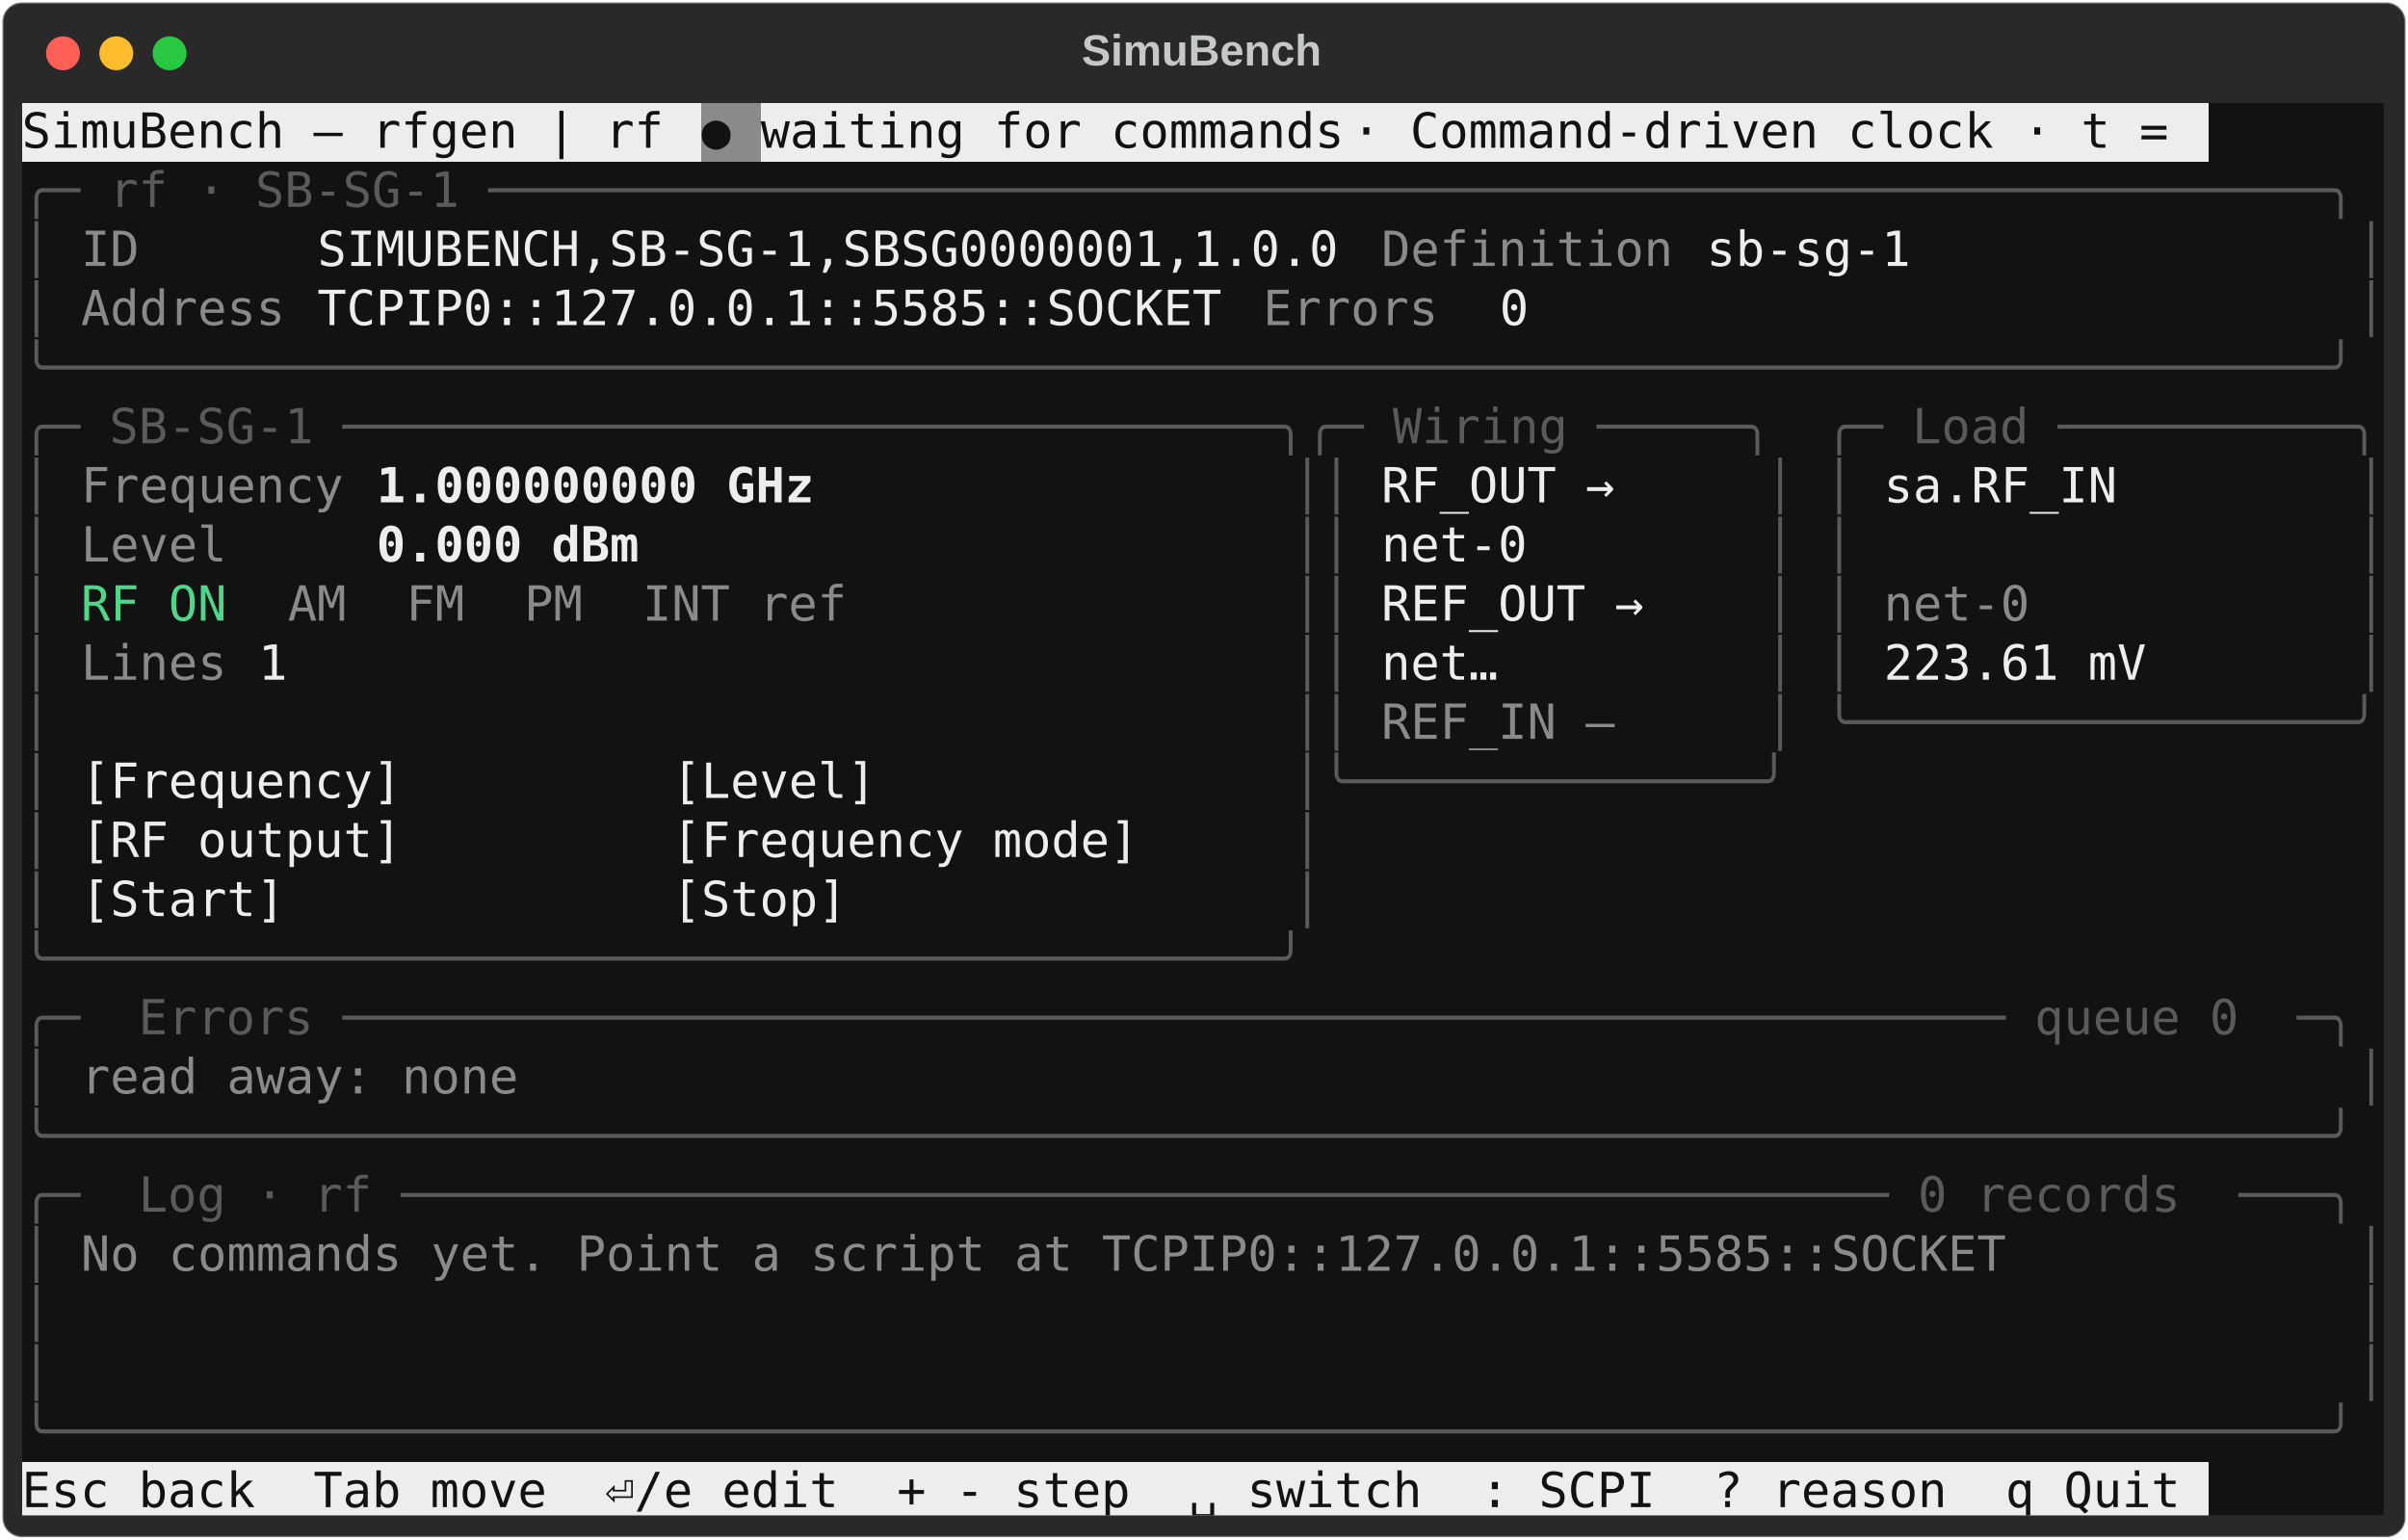
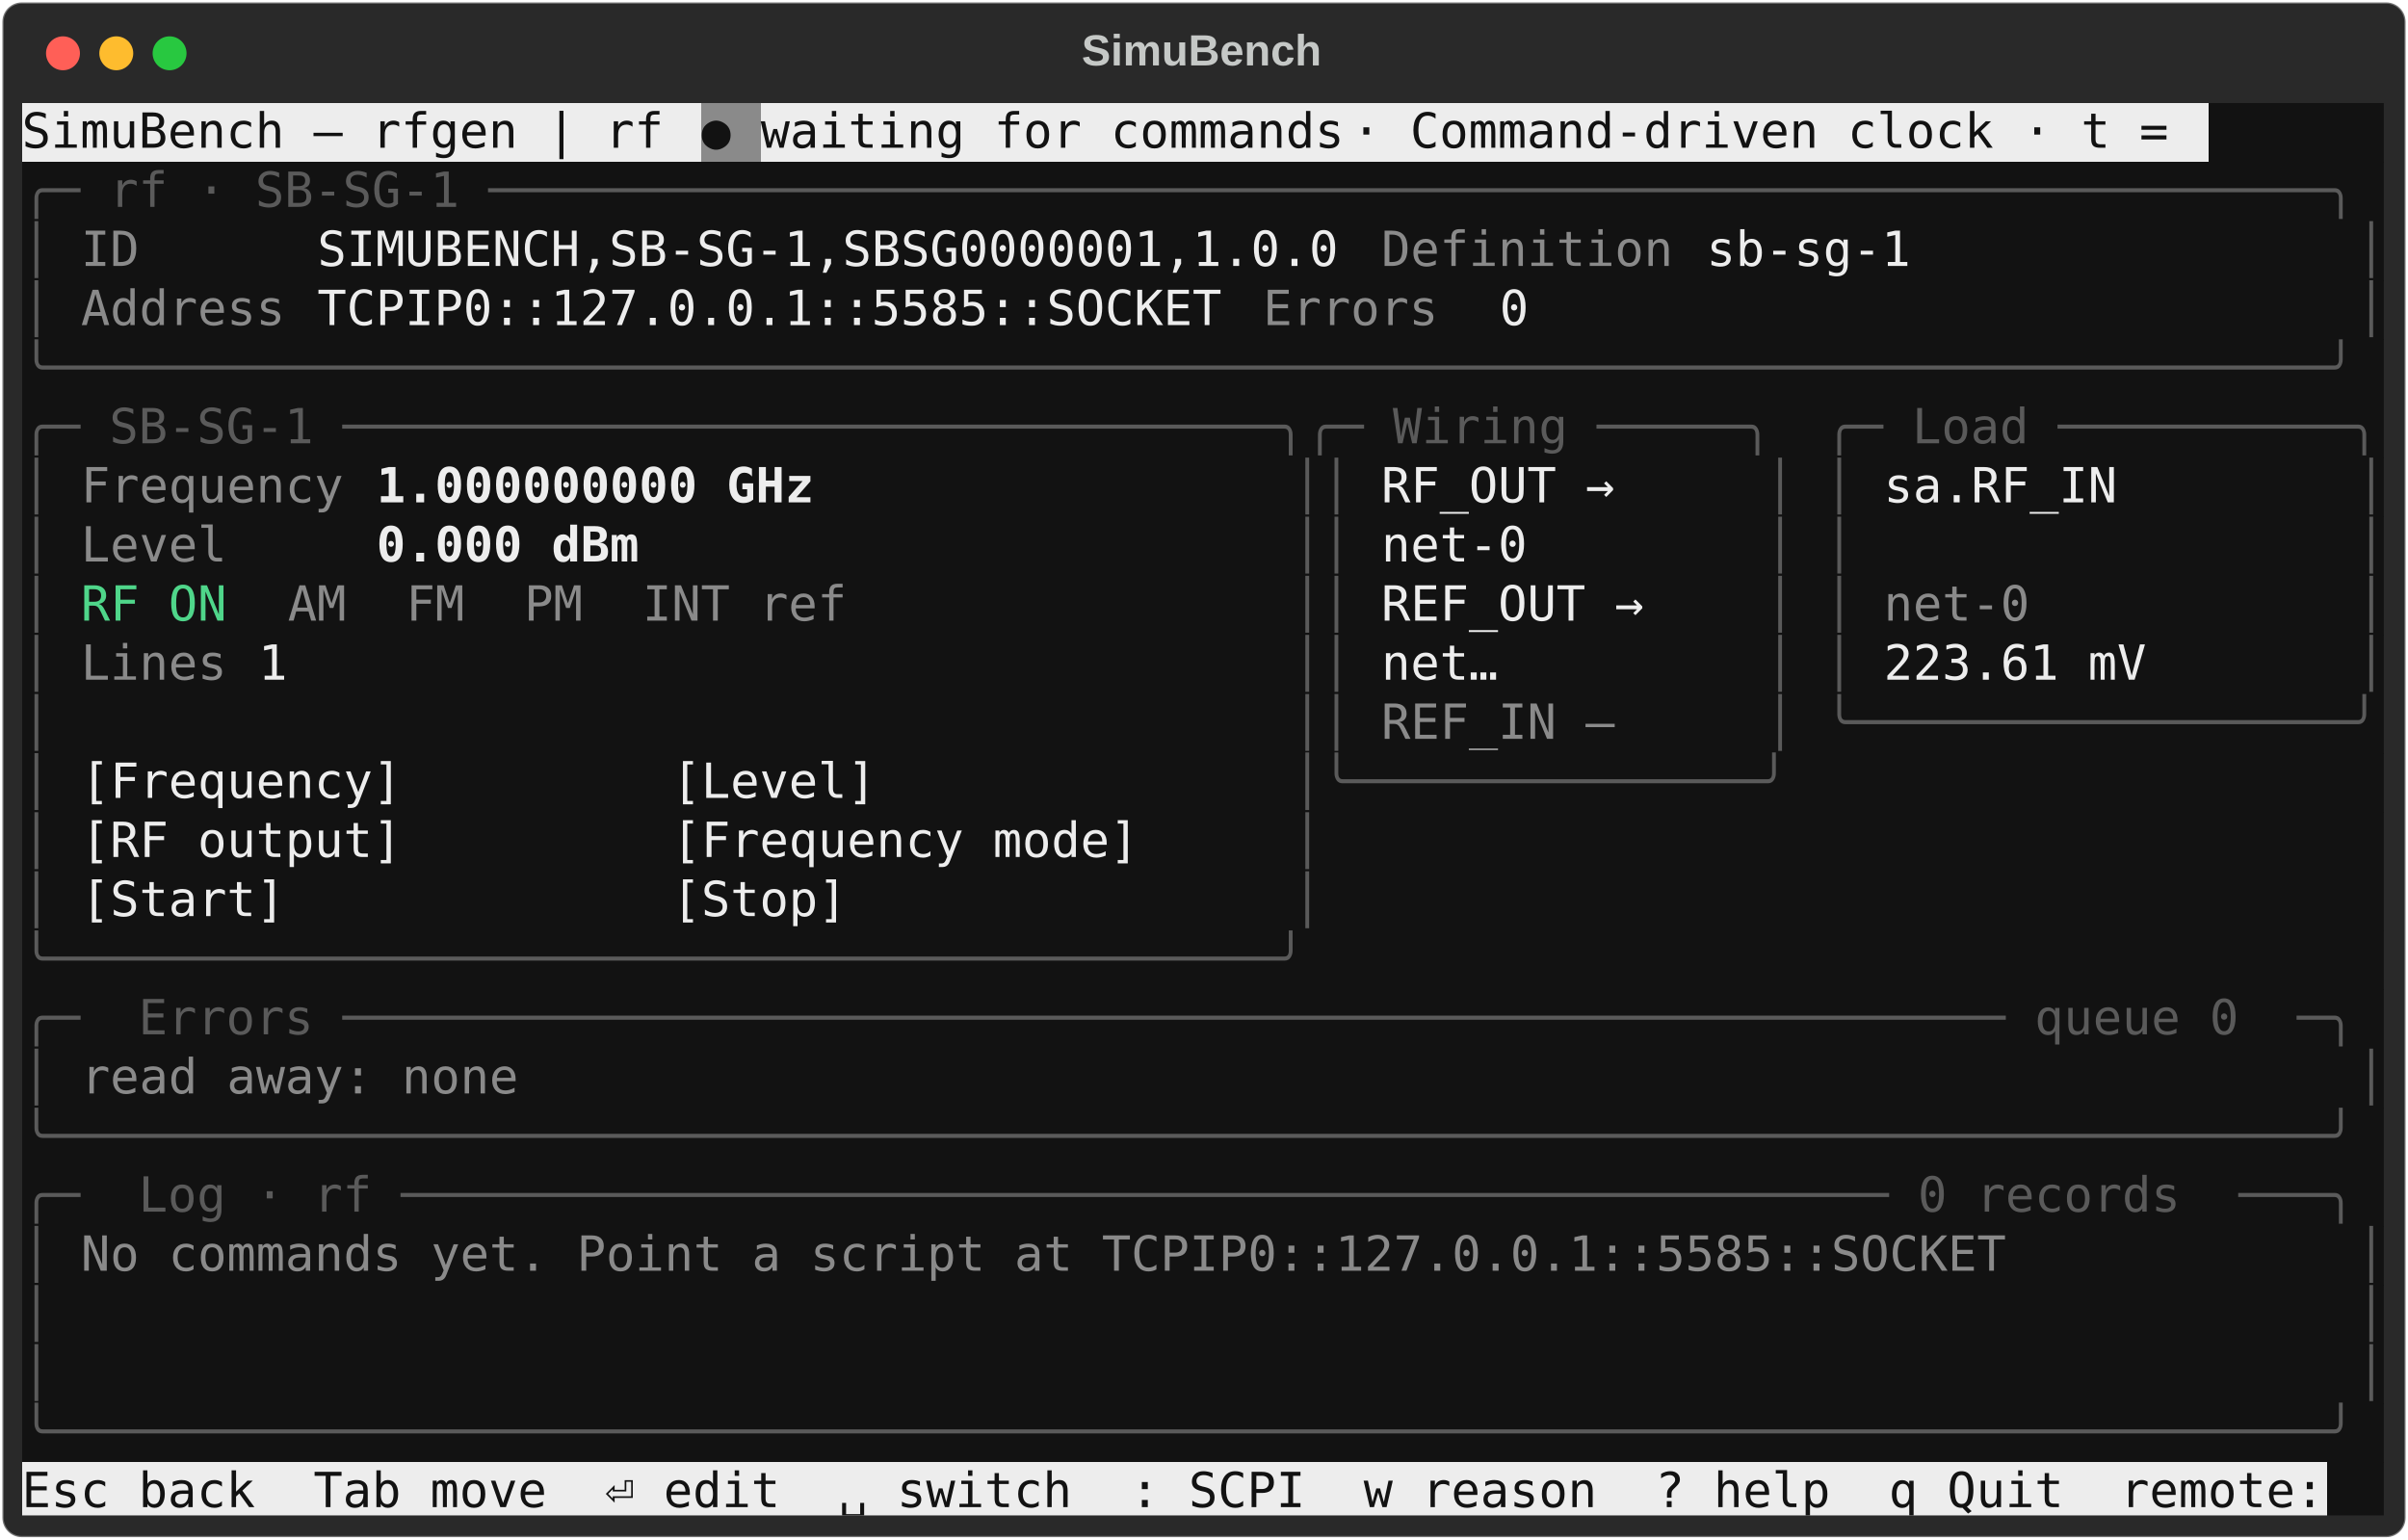
<svg xmlns="http://www.w3.org/2000/svg" class="rich-terminal" viewBox="0 0 994 635.6">
  <style>

    @font-face {
        font-family: "Fira Code";
        src: local("FiraCode-Regular"),
                url("https://cdnjs.cloudflare.com/ajax/libs/firacode/6.2.0/woff2/FiraCode-Regular.woff2") format("woff2"),
                url("https://cdnjs.cloudflare.com/ajax/libs/firacode/6.2.0/woff/FiraCode-Regular.woff") format("woff");
        font-style: normal;
        font-weight: 400;
    }
    @font-face {
        font-family: "Fira Code";
        src: local("FiraCode-Bold"),
                url("https://cdnjs.cloudflare.com/ajax/libs/firacode/6.2.0/woff2/FiraCode-Bold.woff2") format("woff2"),
                url("https://cdnjs.cloudflare.com/ajax/libs/firacode/6.2.0/woff/FiraCode-Bold.woff") format("woff");
        font-style: bold;
        font-weight: 700;
    }

    .terminal-matrix {
        font-family: Fira Code, monospace;
        font-size: 20px;
        line-height: 24.4px;
        font-variant-east-asian: full-width;
    }

    .terminal-title {
        font-size: 18px;
        font-weight: bold;
        font-family: arial;
    }

    .terminal-r1 { fill: #121212 }
.terminal-r2 { fill: #c5c8c6 }
.terminal-r3 { fill: #5a5a5a }
.terminal-r4 { fill: #8a8a8a }
.terminal-r5 { fill: #ededed }
.terminal-r6 { fill: #ededed;font-weight: bold }
.terminal-r7 { fill: #4fd68a }
    </style>
  <defs>
    <clipPath id="terminal-clip-terminal">
      <rect x="0" y="0" width="975.0" height="584.6" />
    </clipPath>
    <clipPath id="terminal-line-0">
      <rect x="0" y="1.5" width="976" height="24.65" />
    </clipPath>
    <clipPath id="terminal-line-1">
      <rect x="0" y="25.9" width="976" height="24.65" />
    </clipPath>
    <clipPath id="terminal-line-2">
      <rect x="0" y="50.3" width="976" height="24.65" />
    </clipPath>
    <clipPath id="terminal-line-3">
      <rect x="0" y="74.7" width="976" height="24.65" />
    </clipPath>
    <clipPath id="terminal-line-4">
      <rect x="0" y="99.1" width="976" height="24.65" />
    </clipPath>
    <clipPath id="terminal-line-5">
      <rect x="0" y="123.5" width="976" height="24.65" />
    </clipPath>
    <clipPath id="terminal-line-6">
      <rect x="0" y="147.9" width="976" height="24.65" />
    </clipPath>
    <clipPath id="terminal-line-7">
      <rect x="0" y="172.3" width="976" height="24.65" />
    </clipPath>
    <clipPath id="terminal-line-8">
      <rect x="0" y="196.7" width="976" height="24.65" />
    </clipPath>
    <clipPath id="terminal-line-9">
      <rect x="0" y="221.1" width="976" height="24.65" />
    </clipPath>
    <clipPath id="terminal-line-10">
      <rect x="0" y="245.5" width="976" height="24.65" />
    </clipPath>
    <clipPath id="terminal-line-11">
      <rect x="0" y="269.9" width="976" height="24.65" />
    </clipPath>
    <clipPath id="terminal-line-12">
      <rect x="0" y="294.3" width="976" height="24.65" />
    </clipPath>
    <clipPath id="terminal-line-13">
      <rect x="0" y="318.7" width="976" height="24.65" />
    </clipPath>
    <clipPath id="terminal-line-14">
      <rect x="0" y="343.1" width="976" height="24.65" />
    </clipPath>
    <clipPath id="terminal-line-15">
      <rect x="0" y="367.5" width="976" height="24.65" />
    </clipPath>
    <clipPath id="terminal-line-16">
      <rect x="0" y="391.9" width="976" height="24.65" />
    </clipPath>
    <clipPath id="terminal-line-17">
      <rect x="0" y="416.3" width="976" height="24.65" />
    </clipPath>
    <clipPath id="terminal-line-18">
      <rect x="0" y="440.7" width="976" height="24.65" />
    </clipPath>
    <clipPath id="terminal-line-19">
      <rect x="0" y="465.1" width="976" height="24.65" />
    </clipPath>
    <clipPath id="terminal-line-20">
      <rect x="0" y="489.5" width="976" height="24.65" />
    </clipPath>
    <clipPath id="terminal-line-21">
      <rect x="0" y="513.9" width="976" height="24.65" />
    </clipPath>
    <clipPath id="terminal-line-22">
      <rect x="0" y="538.3" width="976" height="24.65" />
    </clipPath>
  </defs>
  <rect fill="#292929" stroke="rgba(255,255,255,0.35)" stroke-width="1" x="1" y="1" width="992" height="633.6" rx="8" />
  <text class="terminal-title" fill="#c5c8c6" text-anchor="middle" x="496" y="27">SimuBench</text>
  <g transform="translate(26,22)">
    <circle cx="0" cy="0" r="7" fill="#ff5f57" />
    <circle cx="22" cy="0" r="7" fill="#febc2e" />
    <circle cx="44" cy="0" r="7" fill="#28c840" />
  </g>
  <g transform="translate(9, 41)" clip-path="url(#terminal-clip-terminal)">
    <rect fill="#ededed" x="0" y="1.5" width="268.4" height="24.65" shape-rendering="crispEdges" />
    <rect fill="#ededed" x="268.4" y="1.5" width="12.2" height="24.65" shape-rendering="crispEdges" />
    <rect fill="#8a8a8a" x="280.6" y="1.5" width="24.4" height="24.65" shape-rendering="crispEdges" />
    <rect fill="#ededed" x="305" y="1.5" width="244" height="24.65" shape-rendering="crispEdges" />
    <rect fill="#ededed" x="549" y="1.5" width="353.8" height="24.65" shape-rendering="crispEdges" />
    <rect fill="#121212" x="902.8" y="1.5" width="73.2" height="24.65" shape-rendering="crispEdges" />
    <rect fill="#121212" x="0" y="25.9" width="976" height="24.65" shape-rendering="crispEdges" />
    <rect fill="#121212" x="0" y="50.3" width="12.2" height="24.65" shape-rendering="crispEdges" />
    <rect fill="#121212" x="12.2" y="50.3" width="12.2" height="24.65" shape-rendering="crispEdges" />
    <rect fill="#121212" x="24.4" y="50.3" width="97.6" height="24.65" shape-rendering="crispEdges" />
    <rect fill="#121212" x="122" y="50.3" width="439.2" height="24.65" shape-rendering="crispEdges" />
    <rect fill="#121212" x="561.2" y="50.3" width="134.2" height="24.65" shape-rendering="crispEdges" />
    <rect fill="#121212" x="695.4" y="50.3" width="256.2" height="24.65" shape-rendering="crispEdges" />
    <rect fill="#121212" x="951.6" y="50.3" width="12.2" height="24.65" shape-rendering="crispEdges" />
    <rect fill="#121212" x="963.8" y="50.3" width="12.2" height="24.65" shape-rendering="crispEdges" />
    <rect fill="#121212" x="0" y="74.7" width="12.2" height="24.65" shape-rendering="crispEdges" />
    <rect fill="#121212" x="12.2" y="74.7" width="12.2" height="24.65" shape-rendering="crispEdges" />
    <rect fill="#121212" x="24.4" y="74.7" width="97.6" height="24.65" shape-rendering="crispEdges" />
    <rect fill="#121212" x="122" y="74.7" width="390.4" height="24.65" shape-rendering="crispEdges" />
    <rect fill="#121212" x="512.4" y="74.7" width="97.6" height="24.65" shape-rendering="crispEdges" />
    <rect fill="#121212" x="610" y="74.7" width="341.6" height="24.65" shape-rendering="crispEdges" />
    <rect fill="#121212" x="951.6" y="74.7" width="12.2" height="24.65" shape-rendering="crispEdges" />
    <rect fill="#121212" x="963.8" y="74.7" width="12.2" height="24.65" shape-rendering="crispEdges" />
    <rect fill="#121212" x="0" y="99.1" width="976" height="24.65" shape-rendering="crispEdges" />
    <rect fill="#121212" x="0" y="123.5" width="732" height="24.65" shape-rendering="crispEdges" />
    <rect fill="#121212" x="732" y="123.5" width="12.2" height="24.65" shape-rendering="crispEdges" />
    <rect fill="#121212" x="744.2" y="123.5" width="231.8" height="24.65" shape-rendering="crispEdges" />
    <rect fill="#121212" x="0" y="147.9" width="12.2" height="24.65" shape-rendering="crispEdges" />
    <rect fill="#121212" x="12.2" y="147.9" width="12.2" height="24.65" shape-rendering="crispEdges" />
    <rect fill="#121212" x="24.4" y="147.9" width="122" height="24.65" shape-rendering="crispEdges" />
    <rect fill="#121212" x="146.4" y="147.9" width="183" height="24.65" shape-rendering="crispEdges" />
    <rect fill="#121212" x="329.4" y="147.9" width="183" height="24.65" shape-rendering="crispEdges" />
    <rect fill="#121212" x="512.4" y="147.9" width="12.2" height="24.65" shape-rendering="crispEdges" />
    <rect fill="#121212" x="524.6" y="147.9" width="24.4" height="24.65" shape-rendering="crispEdges" />
    <rect fill="#121212" x="549" y="147.9" width="12.2" height="24.65" shape-rendering="crispEdges" />
    <rect fill="#121212" x="561.2" y="147.9" width="97.6" height="24.65" shape-rendering="crispEdges" />
    <rect fill="#121212" x="658.8" y="147.9" width="61" height="24.65" shape-rendering="crispEdges" />
    <rect fill="#121212" x="719.8" y="147.9" width="12.2" height="24.65" shape-rendering="crispEdges" />
    <rect fill="#121212" x="732" y="147.9" width="12.2" height="24.65" shape-rendering="crispEdges" />
    <rect fill="#121212" x="744.2" y="147.9" width="12.2" height="24.65" shape-rendering="crispEdges" />
    <rect fill="#121212" x="756.4" y="147.9" width="12.2" height="24.65" shape-rendering="crispEdges" />
    <rect fill="#121212" x="768.6" y="147.9" width="170.8" height="24.65" shape-rendering="crispEdges" />
    <rect fill="#121212" x="939.4" y="147.9" width="24.4" height="24.65" shape-rendering="crispEdges" />
    <rect fill="#121212" x="963.8" y="147.9" width="12.2" height="24.65" shape-rendering="crispEdges" />
    <rect fill="#121212" x="0" y="172.3" width="12.2" height="24.65" shape-rendering="crispEdges" />
    <rect fill="#121212" x="12.2" y="172.3" width="12.2" height="24.65" shape-rendering="crispEdges" />
    <rect fill="#121212" x="24.4" y="172.3" width="122" height="24.65" shape-rendering="crispEdges" />
    <rect fill="#121212" x="146.4" y="172.3" width="109.8" height="24.65" shape-rendering="crispEdges" />
    <rect fill="#121212" x="256.2" y="172.3" width="256.2" height="24.65" shape-rendering="crispEdges" />
    <rect fill="#121212" x="512.4" y="172.3" width="12.2" height="24.65" shape-rendering="crispEdges" />
    <rect fill="#121212" x="524.6" y="172.3" width="24.4" height="24.65" shape-rendering="crispEdges" />
    <rect fill="#121212" x="549" y="172.3" width="12.2" height="24.65" shape-rendering="crispEdges" />
    <rect fill="#121212" x="561.2" y="172.3" width="61" height="24.65" shape-rendering="crispEdges" />
    <rect fill="#121212" x="622.2" y="172.3" width="97.6" height="24.65" shape-rendering="crispEdges" />
    <rect fill="#121212" x="719.8" y="172.3" width="12.2" height="24.65" shape-rendering="crispEdges" />
    <rect fill="#121212" x="732" y="172.3" width="12.2" height="24.65" shape-rendering="crispEdges" />
    <rect fill="#121212" x="744.2" y="172.3" width="12.2" height="24.65" shape-rendering="crispEdges" />
    <rect fill="#121212" x="756.4" y="172.3" width="12.2" height="24.65" shape-rendering="crispEdges" />
    <rect fill="#121212" x="768.6" y="172.3" width="170.8" height="24.65" shape-rendering="crispEdges" />
    <rect fill="#121212" x="939.4" y="172.3" width="24.4" height="24.65" shape-rendering="crispEdges" />
    <rect fill="#121212" x="963.8" y="172.3" width="12.2" height="24.65" shape-rendering="crispEdges" />
    <rect fill="#121212" x="0" y="196.7" width="12.2" height="24.65" shape-rendering="crispEdges" />
    <rect fill="#121212" x="12.2" y="196.7" width="12.2" height="24.65" shape-rendering="crispEdges" />
    <rect fill="#121212" x="24.4" y="196.7" width="61" height="24.65" shape-rendering="crispEdges" />
    <rect fill="#121212" x="85.4" y="196.7" width="24.4" height="24.65" shape-rendering="crispEdges" />
    <rect fill="#121212" x="109.8" y="196.7" width="24.4" height="24.65" shape-rendering="crispEdges" />
    <rect fill="#121212" x="134.2" y="196.7" width="24.4" height="24.65" shape-rendering="crispEdges" />
    <rect fill="#121212" x="158.6" y="196.7" width="24.4" height="24.65" shape-rendering="crispEdges" />
    <rect fill="#121212" x="183" y="196.7" width="24.4" height="24.65" shape-rendering="crispEdges" />
    <rect fill="#121212" x="207.4" y="196.7" width="24.4" height="24.65" shape-rendering="crispEdges" />
    <rect fill="#121212" x="231.8" y="196.7" width="24.4" height="24.65" shape-rendering="crispEdges" />
    <rect fill="#121212" x="256.2" y="196.7" width="85.4" height="24.65" shape-rendering="crispEdges" />
    <rect fill="#121212" x="341.6" y="196.7" width="170.8" height="24.65" shape-rendering="crispEdges" />
    <rect fill="#121212" x="512.4" y="196.7" width="12.2" height="24.65" shape-rendering="crispEdges" />
    <rect fill="#121212" x="524.6" y="196.7" width="24.4" height="24.65" shape-rendering="crispEdges" />
    <rect fill="#121212" x="549" y="196.7" width="12.2" height="24.65" shape-rendering="crispEdges" />
    <rect fill="#121212" x="561.2" y="196.7" width="109.8" height="24.65" shape-rendering="crispEdges" />
    <rect fill="#121212" x="671" y="196.7" width="48.8" height="24.65" shape-rendering="crispEdges" />
    <rect fill="#121212" x="719.8" y="196.7" width="12.2" height="24.65" shape-rendering="crispEdges" />
    <rect fill="#121212" x="732" y="196.7" width="12.2" height="24.65" shape-rendering="crispEdges" />
    <rect fill="#121212" x="744.2" y="196.7" width="12.2" height="24.65" shape-rendering="crispEdges" />
    <rect fill="#121212" x="756.4" y="196.7" width="12.2" height="24.65" shape-rendering="crispEdges" />
    <rect fill="#121212" x="768.6" y="196.7" width="61" height="24.65" shape-rendering="crispEdges" />
    <rect fill="#121212" x="829.6" y="196.7" width="109.8" height="24.65" shape-rendering="crispEdges" />
    <rect fill="#121212" x="939.4" y="196.7" width="24.4" height="24.65" shape-rendering="crispEdges" />
    <rect fill="#121212" x="963.8" y="196.7" width="12.2" height="24.65" shape-rendering="crispEdges" />
    <rect fill="#121212" x="0" y="221.1" width="12.2" height="24.65" shape-rendering="crispEdges" />
    <rect fill="#121212" x="12.2" y="221.1" width="12.2" height="24.65" shape-rendering="crispEdges" />
    <rect fill="#121212" x="24.4" y="221.1" width="73.2" height="24.65" shape-rendering="crispEdges" />
    <rect fill="#121212" x="97.6" y="221.1" width="414.8" height="24.65" shape-rendering="crispEdges" />
    <rect fill="#121212" x="512.4" y="221.1" width="12.2" height="24.65" shape-rendering="crispEdges" />
    <rect fill="#121212" x="524.6" y="221.1" width="24.4" height="24.65" shape-rendering="crispEdges" />
    <rect fill="#121212" x="549" y="221.1" width="12.2" height="24.65" shape-rendering="crispEdges" />
    <rect fill="#121212" x="561.2" y="221.1" width="48.8" height="24.65" shape-rendering="crispEdges" />
    <rect fill="#121212" x="610" y="221.1" width="109.8" height="24.65" shape-rendering="crispEdges" />
    <rect fill="#121212" x="719.8" y="221.1" width="12.2" height="24.65" shape-rendering="crispEdges" />
    <rect fill="#121212" x="732" y="221.1" width="12.2" height="24.65" shape-rendering="crispEdges" />
    <rect fill="#121212" x="744.2" y="221.1" width="12.2" height="24.65" shape-rendering="crispEdges" />
    <rect fill="#121212" x="756.4" y="221.1" width="12.2" height="24.65" shape-rendering="crispEdges" />
    <rect fill="#121212" x="768.6" y="221.1" width="170.8" height="24.65" shape-rendering="crispEdges" />
    <rect fill="#121212" x="939.4" y="221.1" width="24.4" height="24.65" shape-rendering="crispEdges" />
    <rect fill="#121212" x="963.8" y="221.1" width="12.2" height="24.65" shape-rendering="crispEdges" />
    <rect fill="#121212" x="0" y="245.5" width="12.2" height="24.65" shape-rendering="crispEdges" />
    <rect fill="#121212" x="12.2" y="245.5" width="12.2" height="24.65" shape-rendering="crispEdges" />
    <rect fill="#121212" x="24.4" y="245.5" width="488" height="24.65" shape-rendering="crispEdges" />
    <rect fill="#121212" x="512.4" y="245.5" width="12.2" height="24.65" shape-rendering="crispEdges" />
    <rect fill="#121212" x="524.6" y="245.5" width="24.4" height="24.65" shape-rendering="crispEdges" />
    <rect fill="#121212" x="549" y="245.5" width="12.2" height="24.65" shape-rendering="crispEdges" />
    <rect fill="#121212" x="561.2" y="245.5" width="97.6" height="24.65" shape-rendering="crispEdges" />
    <rect fill="#121212" x="658.8" y="245.5" width="48.8" height="24.65" shape-rendering="crispEdges" />
    <rect fill="#121212" x="707.6" y="245.5" width="12.2" height="24.65" shape-rendering="crispEdges" />
    <rect fill="#121212" x="719.8" y="245.5" width="12.2" height="24.65" shape-rendering="crispEdges" />
    <rect fill="#121212" x="732" y="245.5" width="12.2" height="24.65" shape-rendering="crispEdges" />
    <rect fill="#121212" x="744.2" y="245.5" width="231.8" height="24.65" shape-rendering="crispEdges" />
    <rect fill="#121212" x="0" y="269.9" width="12.2" height="24.65" shape-rendering="crispEdges" />
    <rect fill="#121212" x="12.2" y="269.9" width="12.2" height="24.65" shape-rendering="crispEdges" />
    <rect fill="#121212" x="24.4" y="269.9" width="134.2" height="24.65" shape-rendering="crispEdges" />
    <rect fill="#121212" x="158.6" y="269.9" width="109.8" height="24.65" shape-rendering="crispEdges" />
    <rect fill="#121212" x="268.4" y="269.9" width="85.4" height="24.65" shape-rendering="crispEdges" />
    <rect fill="#121212" x="353.8" y="269.9" width="170.8" height="24.65" shape-rendering="crispEdges" />
    <rect fill="#121212" x="524.6" y="269.9" width="207.4" height="24.65" shape-rendering="crispEdges" />
    <rect fill="#121212" x="732" y="269.9" width="244" height="24.65" shape-rendering="crispEdges" />
    <rect fill="#121212" x="0" y="294.3" width="12.2" height="24.65" shape-rendering="crispEdges" />
    <rect fill="#121212" x="12.2" y="294.3" width="12.2" height="24.65" shape-rendering="crispEdges" />
    <rect fill="#121212" x="24.4" y="294.3" width="134.2" height="24.65" shape-rendering="crispEdges" />
    <rect fill="#121212" x="158.6" y="294.3" width="109.8" height="24.65" shape-rendering="crispEdges" />
    <rect fill="#121212" x="268.4" y="294.3" width="195.2" height="24.65" shape-rendering="crispEdges" />
    <rect fill="#121212" x="463.6" y="294.3" width="61" height="24.65" shape-rendering="crispEdges" />
    <rect fill="#121212" x="524.6" y="294.3" width="12.2" height="24.65" shape-rendering="crispEdges" />
    <rect fill="#121212" x="536.8" y="294.3" width="439.2" height="24.65" shape-rendering="crispEdges" />
    <rect fill="#121212" x="0" y="318.7" width="12.2" height="24.65" shape-rendering="crispEdges" />
    <rect fill="#121212" x="12.2" y="318.7" width="12.2" height="24.65" shape-rendering="crispEdges" />
    <rect fill="#121212" x="24.4" y="318.7" width="85.4" height="24.65" shape-rendering="crispEdges" />
    <rect fill="#121212" x="109.8" y="318.7" width="158.6" height="24.65" shape-rendering="crispEdges" />
    <rect fill="#121212" x="268.4" y="318.7" width="73.2" height="24.65" shape-rendering="crispEdges" />
    <rect fill="#121212" x="341.6" y="318.7" width="183" height="24.65" shape-rendering="crispEdges" />
    <rect fill="#121212" x="524.6" y="318.7" width="12.2" height="24.65" shape-rendering="crispEdges" />
    <rect fill="#121212" x="536.8" y="318.7" width="439.2" height="24.65" shape-rendering="crispEdges" />
    <rect fill="#121212" x="0" y="343.1" width="536.8" height="24.65" shape-rendering="crispEdges" />
    <rect fill="#121212" x="536.8" y="343.1" width="439.2" height="24.65" shape-rendering="crispEdges" />
    <rect fill="#121212" x="0" y="367.5" width="976" height="24.65" shape-rendering="crispEdges" />
    <rect fill="#121212" x="0" y="391.9" width="12.2" height="24.65" shape-rendering="crispEdges" />
    <rect fill="#121212" x="12.2" y="391.9" width="12.2" height="24.65" shape-rendering="crispEdges" />
    <rect fill="#121212" x="24.4" y="391.9" width="183" height="24.65" shape-rendering="crispEdges" />
    <rect fill="#121212" x="207.4" y="391.9" width="744.2" height="24.65" shape-rendering="crispEdges" />
    <rect fill="#121212" x="951.6" y="391.9" width="12.2" height="24.65" shape-rendering="crispEdges" />
    <rect fill="#121212" x="963.8" y="391.9" width="12.2" height="24.65" shape-rendering="crispEdges" />
    <rect fill="#121212" x="0" y="416.3" width="976" height="24.65" shape-rendering="crispEdges" />
    <rect fill="#121212" x="0" y="440.7" width="976" height="24.65" shape-rendering="crispEdges" />
    <rect fill="#121212" x="0" y="465.1" width="12.2" height="24.65" shape-rendering="crispEdges" />
    <rect fill="#121212" x="12.2" y="465.1" width="12.2" height="24.65" shape-rendering="crispEdges" />
    <rect fill="#121212" x="24.4" y="465.1" width="805.2" height="24.65" shape-rendering="crispEdges" />
    <rect fill="#121212" x="829.6" y="465.1" width="134.2" height="24.65" shape-rendering="crispEdges" />
    <rect fill="#121212" x="963.8" y="465.1" width="12.2" height="24.65" shape-rendering="crispEdges" />
    <rect fill="#121212" x="0" y="489.5" width="12.2" height="24.65" shape-rendering="crispEdges" />
    <rect fill="#121212" x="12.2" y="489.5" width="951.6" height="24.65" shape-rendering="crispEdges" />
    <rect fill="#121212" x="963.8" y="489.5" width="12.2" height="24.65" shape-rendering="crispEdges" />
    <rect fill="#121212" x="0" y="513.9" width="12.2" height="24.65" shape-rendering="crispEdges" />
    <rect fill="#121212" x="12.2" y="513.9" width="951.6" height="24.65" shape-rendering="crispEdges" />
    <rect fill="#121212" x="963.8" y="513.9" width="12.2" height="24.65" shape-rendering="crispEdges" />
    <rect fill="#121212" x="0" y="538.3" width="976" height="24.65" shape-rendering="crispEdges" />
-     <rect fill="#ededed" x="0" y="562.7" width="902.8" height="24.65" shape-rendering="crispEdges" />
-     <rect fill="#121212" x="902.8" y="562.7" width="73.2" height="24.65" shape-rendering="crispEdges" />
+     <rect fill="#ededed" x="0" y="562.7" width="854" height="24.65" shape-rendering="crispEdges" />
+     <rect fill="#ededed" x="854" y="562.7" width="12.2" height="24.65" shape-rendering="crispEdges" />
+     <rect fill="#ededed" x="866.2" y="562.7" width="85.4" height="24.65" shape-rendering="crispEdges" />
+     <rect fill="#121212" x="951.6" y="562.7" width="24.4" height="24.65" shape-rendering="crispEdges" />
    <g class="terminal-matrix">
      <text class="terminal-r1" x="0" y="20" textLength="268.4" clip-path="url(#terminal-line-0)">SimuBench — rfgen | rf</text>
      <text class="terminal-r1" x="280.6" y="20" textLength="24.4" clip-path="url(#terminal-line-0)">● </text>
      <text class="terminal-r1" x="305" y="20" textLength="244" clip-path="url(#terminal-line-0)">waiting for commands</text>
      <text class="terminal-r1" x="549" y="20" textLength="353.8" clip-path="url(#terminal-line-0)"> · Command-driven clock · t =</text>
      <text class="terminal-r2" x="976" y="20" textLength="12.2" clip-path="url(#terminal-line-0)">
</text>
      <text class="terminal-r3" x="0" y="44.4" textLength="976" clip-path="url(#terminal-line-1)">╭─ rf · SB-SG-1 ───────────────────────────────────────────────────────────────╮</text>
      <text class="terminal-r2" x="976" y="44.4" textLength="12.2" clip-path="url(#terminal-line-1)">
</text>
      <text class="terminal-r3" x="0" y="68.8" textLength="12.2" clip-path="url(#terminal-line-2)">│</text>
      <text class="terminal-r4" x="24.4" y="68.8" textLength="97.6" clip-path="url(#terminal-line-2)">ID      </text>
      <text class="terminal-r5" x="122" y="68.8" textLength="439.2" clip-path="url(#terminal-line-2)">SIMUBENCH,SB-SG-1,SBSG0000001,1.0.0 </text>
      <text class="terminal-r4" x="561.2" y="68.8" textLength="134.2" clip-path="url(#terminal-line-2)">Definition </text>
      <text class="terminal-r5" x="695.4" y="68.8" textLength="256.2" clip-path="url(#terminal-line-2)">sb-sg-1              </text>
      <text class="terminal-r3" x="963.8" y="68.8" textLength="12.2" clip-path="url(#terminal-line-2)">│</text>
      <text class="terminal-r2" x="976" y="68.8" textLength="12.2" clip-path="url(#terminal-line-2)">
</text>
      <text class="terminal-r3" x="0" y="93.2" textLength="12.2" clip-path="url(#terminal-line-3)">│</text>
      <text class="terminal-r4" x="24.4" y="93.2" textLength="97.6" clip-path="url(#terminal-line-3)">Address </text>
      <text class="terminal-r5" x="122" y="93.2" textLength="390.4" clip-path="url(#terminal-line-3)">TCPIP0::127.0.0.1::5585::SOCKET </text>
      <text class="terminal-r4" x="512.4" y="93.2" textLength="97.6" clip-path="url(#terminal-line-3)">Errors  </text>
      <text class="terminal-r5" x="610" y="93.2" textLength="341.6" clip-path="url(#terminal-line-3)">0                           </text>
      <text class="terminal-r3" x="963.8" y="93.2" textLength="12.2" clip-path="url(#terminal-line-3)">│</text>
      <text class="terminal-r2" x="976" y="93.2" textLength="12.2" clip-path="url(#terminal-line-3)">
</text>
      <text class="terminal-r3" x="0" y="117.6" textLength="976" clip-path="url(#terminal-line-4)">╰──────────────────────────────────────────────────────────────────────────────╯</text>
      <text class="terminal-r2" x="976" y="117.6" textLength="12.2" clip-path="url(#terminal-line-4)">
</text>
      <text class="terminal-r3" x="0" y="142" textLength="732" clip-path="url(#terminal-line-5)">╭─ SB-SG-1 ────────────────────────────────╮╭─ Wiring ─────╮</text>
      <text class="terminal-r3" x="744.2" y="142" textLength="231.8" clip-path="url(#terminal-line-5)">╭─ Load ──────────╮</text>
      <text class="terminal-r2" x="976" y="142" textLength="12.2" clip-path="url(#terminal-line-5)">
</text>
      <text class="terminal-r3" x="0" y="166.4" textLength="12.2" clip-path="url(#terminal-line-6)">│</text>
      <text class="terminal-r4" x="24.4" y="166.4" textLength="122" clip-path="url(#terminal-line-6)">Frequency </text>
      <text class="terminal-r6" x="146.4" y="166.4" textLength="183" clip-path="url(#terminal-line-6)">1.000000000 GHz</text>
      <text class="terminal-r3" x="524.6" y="166.4" textLength="24.4" clip-path="url(#terminal-line-6)">││</text>
      <text class="terminal-r5" x="561.2" y="166.4" textLength="97.6" clip-path="url(#terminal-line-6)">RF_OUT →</text>
      <text class="terminal-r3" x="719.8" y="166.4" textLength="12.2" clip-path="url(#terminal-line-6)">│</text>
      <text class="terminal-r3" x="744.2" y="166.4" textLength="12.2" clip-path="url(#terminal-line-6)">│</text>
      <text class="terminal-r5" x="768.6" y="166.4" textLength="170.8" clip-path="url(#terminal-line-6)">sa.RF_IN      </text>
      <text class="terminal-r3" x="963.8" y="166.4" textLength="12.2" clip-path="url(#terminal-line-6)">│</text>
      <text class="terminal-r2" x="976" y="166.4" textLength="12.2" clip-path="url(#terminal-line-6)">
</text>
      <text class="terminal-r3" x="0" y="190.8" textLength="12.2" clip-path="url(#terminal-line-7)">│</text>
      <text class="terminal-r4" x="24.4" y="190.8" textLength="122" clip-path="url(#terminal-line-7)">Level     </text>
      <text class="terminal-r6" x="146.4" y="190.8" textLength="109.8" clip-path="url(#terminal-line-7)">0.000 dBm</text>
      <text class="terminal-r3" x="524.6" y="190.8" textLength="24.4" clip-path="url(#terminal-line-7)">││</text>
      <text class="terminal-r5" x="561.2" y="190.8" textLength="61" clip-path="url(#terminal-line-7)">net-0</text>
      <text class="terminal-r3" x="719.8" y="190.8" textLength="12.2" clip-path="url(#terminal-line-7)">│</text>
      <text class="terminal-r3" x="744.2" y="190.8" textLength="12.2" clip-path="url(#terminal-line-7)">│</text>
      <text class="terminal-r3" x="963.8" y="190.8" textLength="12.2" clip-path="url(#terminal-line-7)">│</text>
      <text class="terminal-r2" x="976" y="190.8" textLength="12.2" clip-path="url(#terminal-line-7)">
</text>
      <text class="terminal-r3" x="0" y="215.2" textLength="12.2" clip-path="url(#terminal-line-8)">│</text>
      <text class="terminal-r7" x="24.4" y="215.2" textLength="61" clip-path="url(#terminal-line-8)">RF ON</text>
      <text class="terminal-r4" x="109.8" y="215.2" textLength="24.4" clip-path="url(#terminal-line-8)">AM</text>
      <text class="terminal-r4" x="158.6" y="215.2" textLength="24.4" clip-path="url(#terminal-line-8)">FM</text>
      <text class="terminal-r4" x="207.4" y="215.2" textLength="24.4" clip-path="url(#terminal-line-8)">PM</text>
      <text class="terminal-r4" x="256.2" y="215.2" textLength="85.4" clip-path="url(#terminal-line-8)">INT ref</text>
      <text class="terminal-r3" x="524.6" y="215.2" textLength="24.4" clip-path="url(#terminal-line-8)">││</text>
      <text class="terminal-r5" x="561.2" y="215.2" textLength="109.8" clip-path="url(#terminal-line-8)">REF_OUT →</text>
      <text class="terminal-r3" x="719.8" y="215.2" textLength="12.2" clip-path="url(#terminal-line-8)">│</text>
      <text class="terminal-r3" x="744.2" y="215.2" textLength="12.2" clip-path="url(#terminal-line-8)">│</text>
      <text class="terminal-r4" x="768.6" y="215.2" textLength="61" clip-path="url(#terminal-line-8)">net-0</text>
      <text class="terminal-r3" x="963.8" y="215.2" textLength="12.2" clip-path="url(#terminal-line-8)">│</text>
      <text class="terminal-r2" x="976" y="215.2" textLength="12.2" clip-path="url(#terminal-line-8)">
</text>
      <text class="terminal-r3" x="0" y="239.6" textLength="12.2" clip-path="url(#terminal-line-9)">│</text>
      <text class="terminal-r4" x="24.4" y="239.6" textLength="73.2" clip-path="url(#terminal-line-9)">Lines </text>
      <text class="terminal-r5" x="97.6" y="239.6" textLength="414.8" clip-path="url(#terminal-line-9)">1                                 </text>
      <text class="terminal-r3" x="524.6" y="239.6" textLength="24.4" clip-path="url(#terminal-line-9)">││</text>
      <text class="terminal-r5" x="561.2" y="239.6" textLength="48.8" clip-path="url(#terminal-line-9)">net…</text>
      <text class="terminal-r3" x="719.8" y="239.6" textLength="12.2" clip-path="url(#terminal-line-9)">│</text>
      <text class="terminal-r3" x="744.2" y="239.6" textLength="12.2" clip-path="url(#terminal-line-9)">│</text>
      <text class="terminal-r5" x="768.6" y="239.6" textLength="170.8" clip-path="url(#terminal-line-9)">223.61 mV     </text>
      <text class="terminal-r3" x="963.8" y="239.6" textLength="12.2" clip-path="url(#terminal-line-9)">│</text>
      <text class="terminal-r2" x="976" y="239.6" textLength="12.2" clip-path="url(#terminal-line-9)">
</text>
      <text class="terminal-r3" x="0" y="264" textLength="12.2" clip-path="url(#terminal-line-10)">│</text>
      <text class="terminal-r3" x="524.6" y="264" textLength="24.4" clip-path="url(#terminal-line-10)">││</text>
      <text class="terminal-r4" x="561.2" y="264" textLength="97.6" clip-path="url(#terminal-line-10)">REF_IN —</text>
      <text class="terminal-r3" x="719.8" y="264" textLength="12.2" clip-path="url(#terminal-line-10)">│</text>
      <text class="terminal-r3" x="744.2" y="264" textLength="231.8" clip-path="url(#terminal-line-10)">╰─────────────────╯</text>
      <text class="terminal-r2" x="976" y="264" textLength="12.2" clip-path="url(#terminal-line-10)">
</text>
      <text class="terminal-r3" x="0" y="288.4" textLength="12.2" clip-path="url(#terminal-line-11)">│</text>
      <text class="terminal-r5" x="24.4" y="288.4" textLength="134.2" clip-path="url(#terminal-line-11)">[Frequency]</text>
      <text class="terminal-r5" x="268.4" y="288.4" textLength="85.4" clip-path="url(#terminal-line-11)">[Level]</text>
      <text class="terminal-r3" x="524.6" y="288.4" textLength="207.4" clip-path="url(#terminal-line-11)">│╰──────────────╯</text>
      <text class="terminal-r2" x="976" y="288.4" textLength="12.2" clip-path="url(#terminal-line-11)">
</text>
      <text class="terminal-r3" x="0" y="312.8" textLength="12.2" clip-path="url(#terminal-line-12)">│</text>
      <text class="terminal-r5" x="24.4" y="312.8" textLength="134.2" clip-path="url(#terminal-line-12)">[RF output]</text>
      <text class="terminal-r5" x="268.4" y="312.8" textLength="195.2" clip-path="url(#terminal-line-12)">[Frequency mode]</text>
      <text class="terminal-r3" x="524.6" y="312.8" textLength="12.2" clip-path="url(#terminal-line-12)">│</text>
      <text class="terminal-r2" x="976" y="312.8" textLength="12.2" clip-path="url(#terminal-line-12)">
</text>
      <text class="terminal-r3" x="0" y="337.2" textLength="12.2" clip-path="url(#terminal-line-13)">│</text>
      <text class="terminal-r5" x="24.4" y="337.2" textLength="85.4" clip-path="url(#terminal-line-13)">[Start]</text>
      <text class="terminal-r5" x="268.4" y="337.2" textLength="73.2" clip-path="url(#terminal-line-13)">[Stop]</text>
      <text class="terminal-r3" x="524.6" y="337.2" textLength="12.2" clip-path="url(#terminal-line-13)">│</text>
      <text class="terminal-r2" x="976" y="337.2" textLength="12.2" clip-path="url(#terminal-line-13)">
</text>
      <text class="terminal-r3" x="0" y="361.6" textLength="536.8" clip-path="url(#terminal-line-14)">╰──────────────────────────────────────────╯</text>
      <text class="terminal-r2" x="976" y="361.6" textLength="12.2" clip-path="url(#terminal-line-14)">
</text>
      <text class="terminal-r3" x="0" y="386" textLength="976" clip-path="url(#terminal-line-15)">╭─  Errors ───────────────────────────────────────────────────────── queue 0  ─╮</text>
      <text class="terminal-r2" x="976" y="386" textLength="12.2" clip-path="url(#terminal-line-15)">
</text>
      <text class="terminal-r3" x="0" y="410.4" textLength="12.2" clip-path="url(#terminal-line-16)">│</text>
      <text class="terminal-r4" x="24.4" y="410.4" textLength="183" clip-path="url(#terminal-line-16)">read away: none</text>
      <text class="terminal-r3" x="963.8" y="410.4" textLength="12.2" clip-path="url(#terminal-line-16)">│</text>
      <text class="terminal-r2" x="976" y="410.4" textLength="12.2" clip-path="url(#terminal-line-16)">
</text>
      <text class="terminal-r3" x="0" y="434.8" textLength="976" clip-path="url(#terminal-line-17)">╰──────────────────────────────────────────────────────────────────────────────╯</text>
      <text class="terminal-r2" x="976" y="434.8" textLength="12.2" clip-path="url(#terminal-line-17)">
</text>
      <text class="terminal-r3" x="0" y="459.2" textLength="976" clip-path="url(#terminal-line-18)">╭─  Log · rf ─────────────────────────────────────────────────── 0 records  ───╮</text>
      <text class="terminal-r2" x="976" y="459.2" textLength="12.2" clip-path="url(#terminal-line-18)">
</text>
      <text class="terminal-r3" x="0" y="483.6" textLength="12.2" clip-path="url(#terminal-line-19)">│</text>
      <text class="terminal-r4" x="24.4" y="483.6" textLength="805.2" clip-path="url(#terminal-line-19)">No commands yet. Point a script at TCPIP0::127.0.0.1::5585::SOCKET</text>
      <text class="terminal-r3" x="963.8" y="483.6" textLength="12.2" clip-path="url(#terminal-line-19)">│</text>
      <text class="terminal-r2" x="976" y="483.6" textLength="12.2" clip-path="url(#terminal-line-19)">
</text>
      <text class="terminal-r3" x="0" y="508" textLength="12.2" clip-path="url(#terminal-line-20)">│</text>
      <text class="terminal-r3" x="963.8" y="508" textLength="12.2" clip-path="url(#terminal-line-20)">│</text>
      <text class="terminal-r2" x="976" y="508" textLength="12.2" clip-path="url(#terminal-line-20)">
</text>
      <text class="terminal-r3" x="0" y="532.4" textLength="12.2" clip-path="url(#terminal-line-21)">│</text>
      <text class="terminal-r3" x="963.8" y="532.4" textLength="12.2" clip-path="url(#terminal-line-21)">│</text>
      <text class="terminal-r2" x="976" y="532.4" textLength="12.2" clip-path="url(#terminal-line-21)">
</text>
      <text class="terminal-r3" x="0" y="556.8" textLength="976" clip-path="url(#terminal-line-22)">╰──────────────────────────────────────────────────────────────────────────────╯</text>
      <text class="terminal-r2" x="976" y="556.8" textLength="12.2" clip-path="url(#terminal-line-22)">
</text>
-       <text class="terminal-r1" x="0" y="581.2" textLength="902.8" clip-path="url(#terminal-line-23)">Esc back  Tab move  ⏎/e edit  + - step  ␣ switch  : SCPI  ? reason  q Quit</text>
+       <text class="terminal-r1" x="0" y="581.2" textLength="854" clip-path="url(#terminal-line-23)">Esc back  Tab move  ⏎ edit  ␣ switch  : SCPI  w reason  ? help  q Quit</text>
+       <text class="terminal-r1" x="866.2" y="581.2" textLength="85.4" clip-path="url(#terminal-line-23)">remote:</text>
    </g>
  </g>
</svg>
